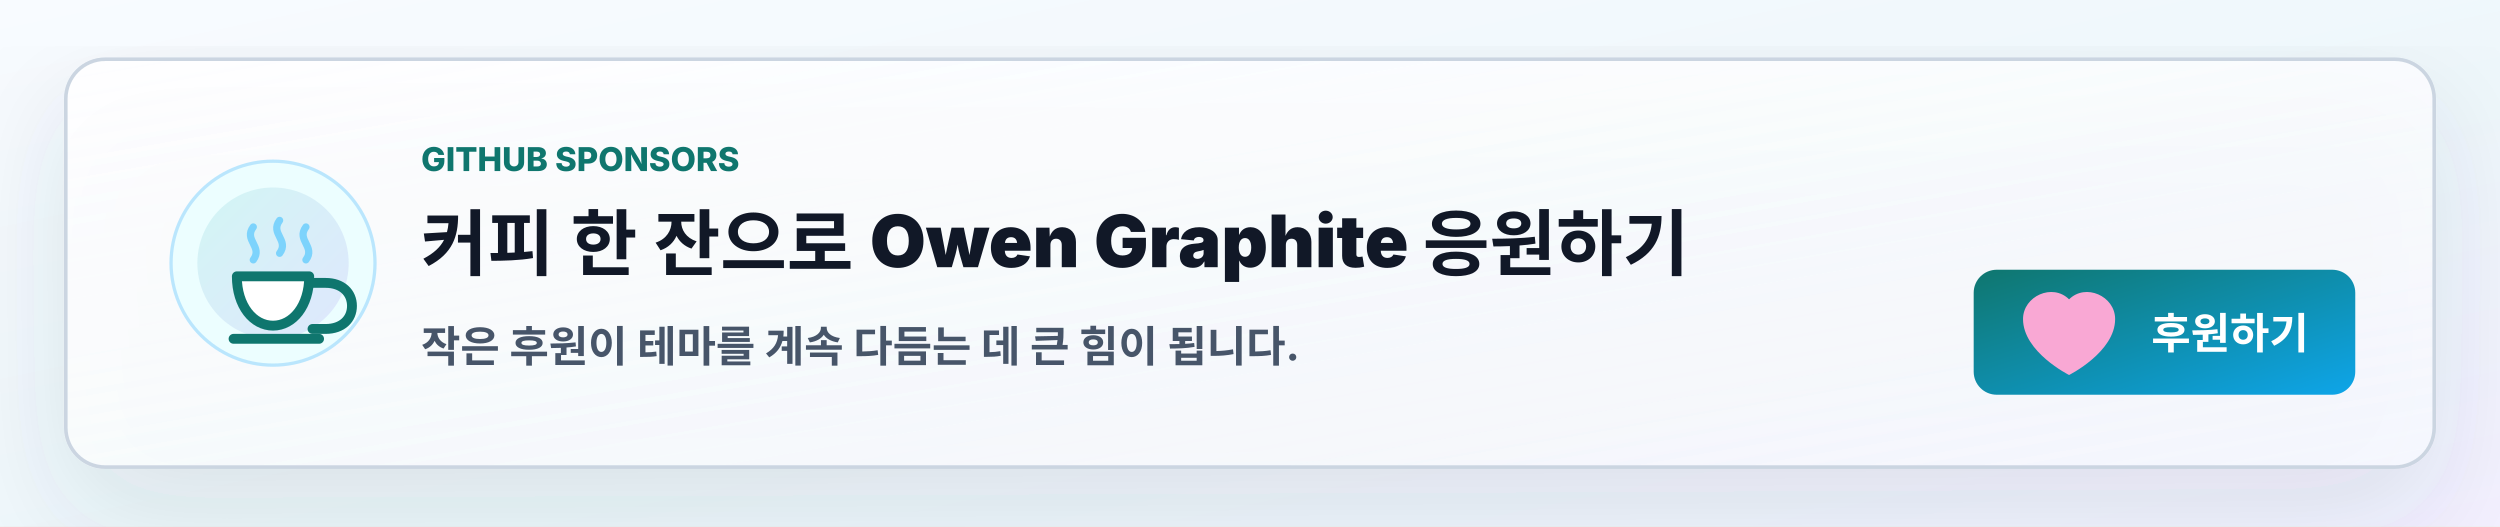
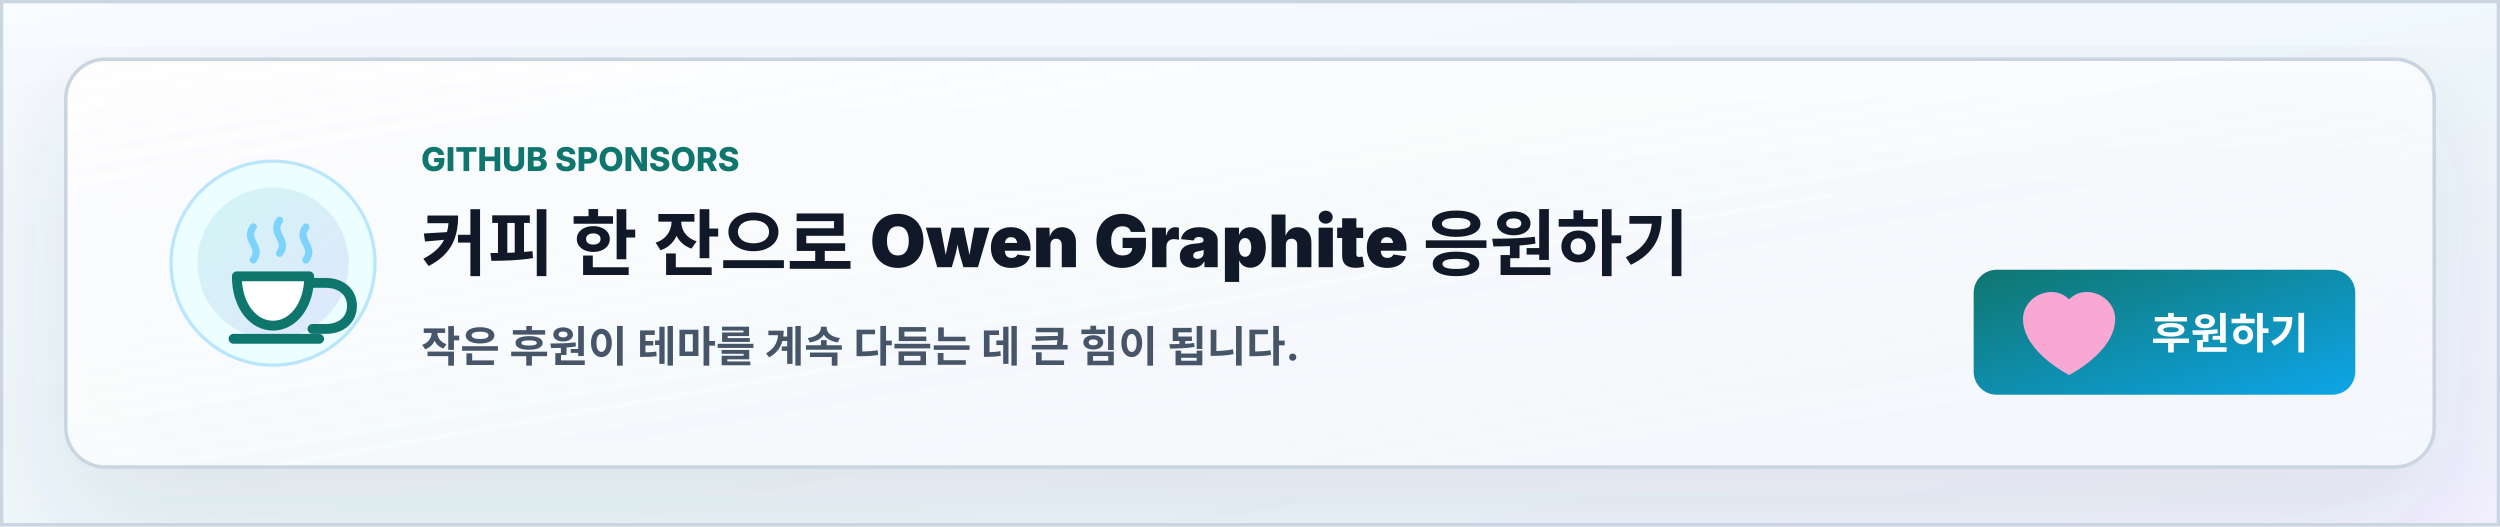
<svg xmlns="http://www.w3.org/2000/svg" width="760" height="160" viewBox="0 0 760 160" role="img" aria-labelledby="title desc">
  <defs>
    <linearGradient id="bg" x1="0" y1="0" x2="1" y2="1">
      <stop offset="0" stop-color="#f8fbff" />
      <stop offset="0.58" stop-color="#eef7fb" />
      <stop offset="1" stop-color="#f3f0ff" />
    </linearGradient>
    <linearGradient id="panel" x1="0" y1="0" x2="1" y2="1">
      <stop offset="0" stop-color="#ffffff" stop-opacity="0.88" />
      <stop offset="1" stop-color="#f8fbff" stop-opacity="0.72" />
    </linearGradient>
    <linearGradient id="coffee" x1="0" y1="0" x2="1" y2="1">
      <stop offset="0" stop-color="#14b8a6" />
      <stop offset="1" stop-color="#7c3aed" />
    </linearGradient>
    <linearGradient id="button" x1="0" y1="0" x2="1" y2="1">
      <stop offset="0" stop-color="#0f766e" />
      <stop offset="1" stop-color="#0ea5e9" />
    </linearGradient>
    <filter id="softShadow" x="-20%" y="-30%" width="140%" height="160%">
      <feDropShadow dx="0" dy="14" stdDeviation="18" flood-color="#334155" flood-opacity="0.14" />
    </filter>
    <style>
      text { font-family: Inter, -apple-system, BlinkMacSystemFont, "Segoe UI", "Apple SD Gothic Neo", "Malgun Gothic", sans-serif; letter-spacing: 0; }
      .kicker { fill: #0f766e; font-size: 10px; font-weight: 800; }
      .title { fill: #111827; font-size: 22px; font-weight: 850; }
      .body { fill: #475569; font-size: 13px; font-weight: 650; }
      .buttonText { fill: #ffffff; font-size: 13px; font-weight: 850; }
      .spark { stroke: #7dd3fc; stroke-width: 2.2; stroke-linecap: round; }
    </style>
  </defs>
  <rect width="760" height="160" rx="0" fill="url(#bg)" />
  <g filter="url(#softShadow)">
    <rect x="20" y="18" width="720" height="124" rx="12" fill="url(#panel)" stroke="#cbd5e1" stroke-width="1.1" />
  </g>
  <g transform="translate(52 49)">
    <circle cx="31" cy="31" r="31" fill="#ecfeff" stroke="#bae6fd" stroke-width="1" />
    <circle cx="31" cy="31" r="23" fill="url(#coffee)" opacity="0.12" />
    <path d="M20 35h22c0 9-5 15-11 15S20 44 20 35Z" fill="#ffffff" stroke="#0f766e" stroke-width="3" stroke-linejoin="round" />
    <path d="M42 37h5c5 0 8 3 8 7s-3 7-8 7h-4" fill="none" stroke="#0f766e" stroke-width="3" stroke-linecap="round" />
    <path d="M19 54h26" stroke="#0f766e" stroke-width="3" stroke-linecap="round" />
    <path d="M25 20c-3 4 3 6 0 10" class="spark" />
    <path d="M33 18c-3 4 3 6 0 10" class="spark" />
    <path d="M41 20c-3 4 3 6 0 10" class="spark" />
  </g>
  <g transform="translate(128 52)">
    <text class="kicker" x="0" y="0">GITHUB SPONSORS</text>
    <text class="title" x="0" y="30">커피 한 잔으로 Owen Graphite 응원하기</text>
    <text class="body" x="0" y="58">작은 후원이 테마를 계속 다듬는 데 큰 힘이 됩니다.</text>
  </g>
  <a href="https://github.com/sponsors/towishy" target="_blank">
    <g transform="translate(600 82)">
      <rect width="116" height="38" rx="7" fill="url(#button)" />
      <path d="M29 9c-5-5-14-1-14 6 0 10 14 17 14 17s14-7 14-17c0-7-9-11-14-6Z" fill="#f9a8d4" />
      <text class="buttonText" x="54" y="24">후원하기</text>
    </g>
  </a>
+   <rect x="0.5" y="0.5" width="759" height="159" rx="0" fill="none" stroke="#cbd5e1" stroke-width="1" pointer-events="none" />
</svg>
